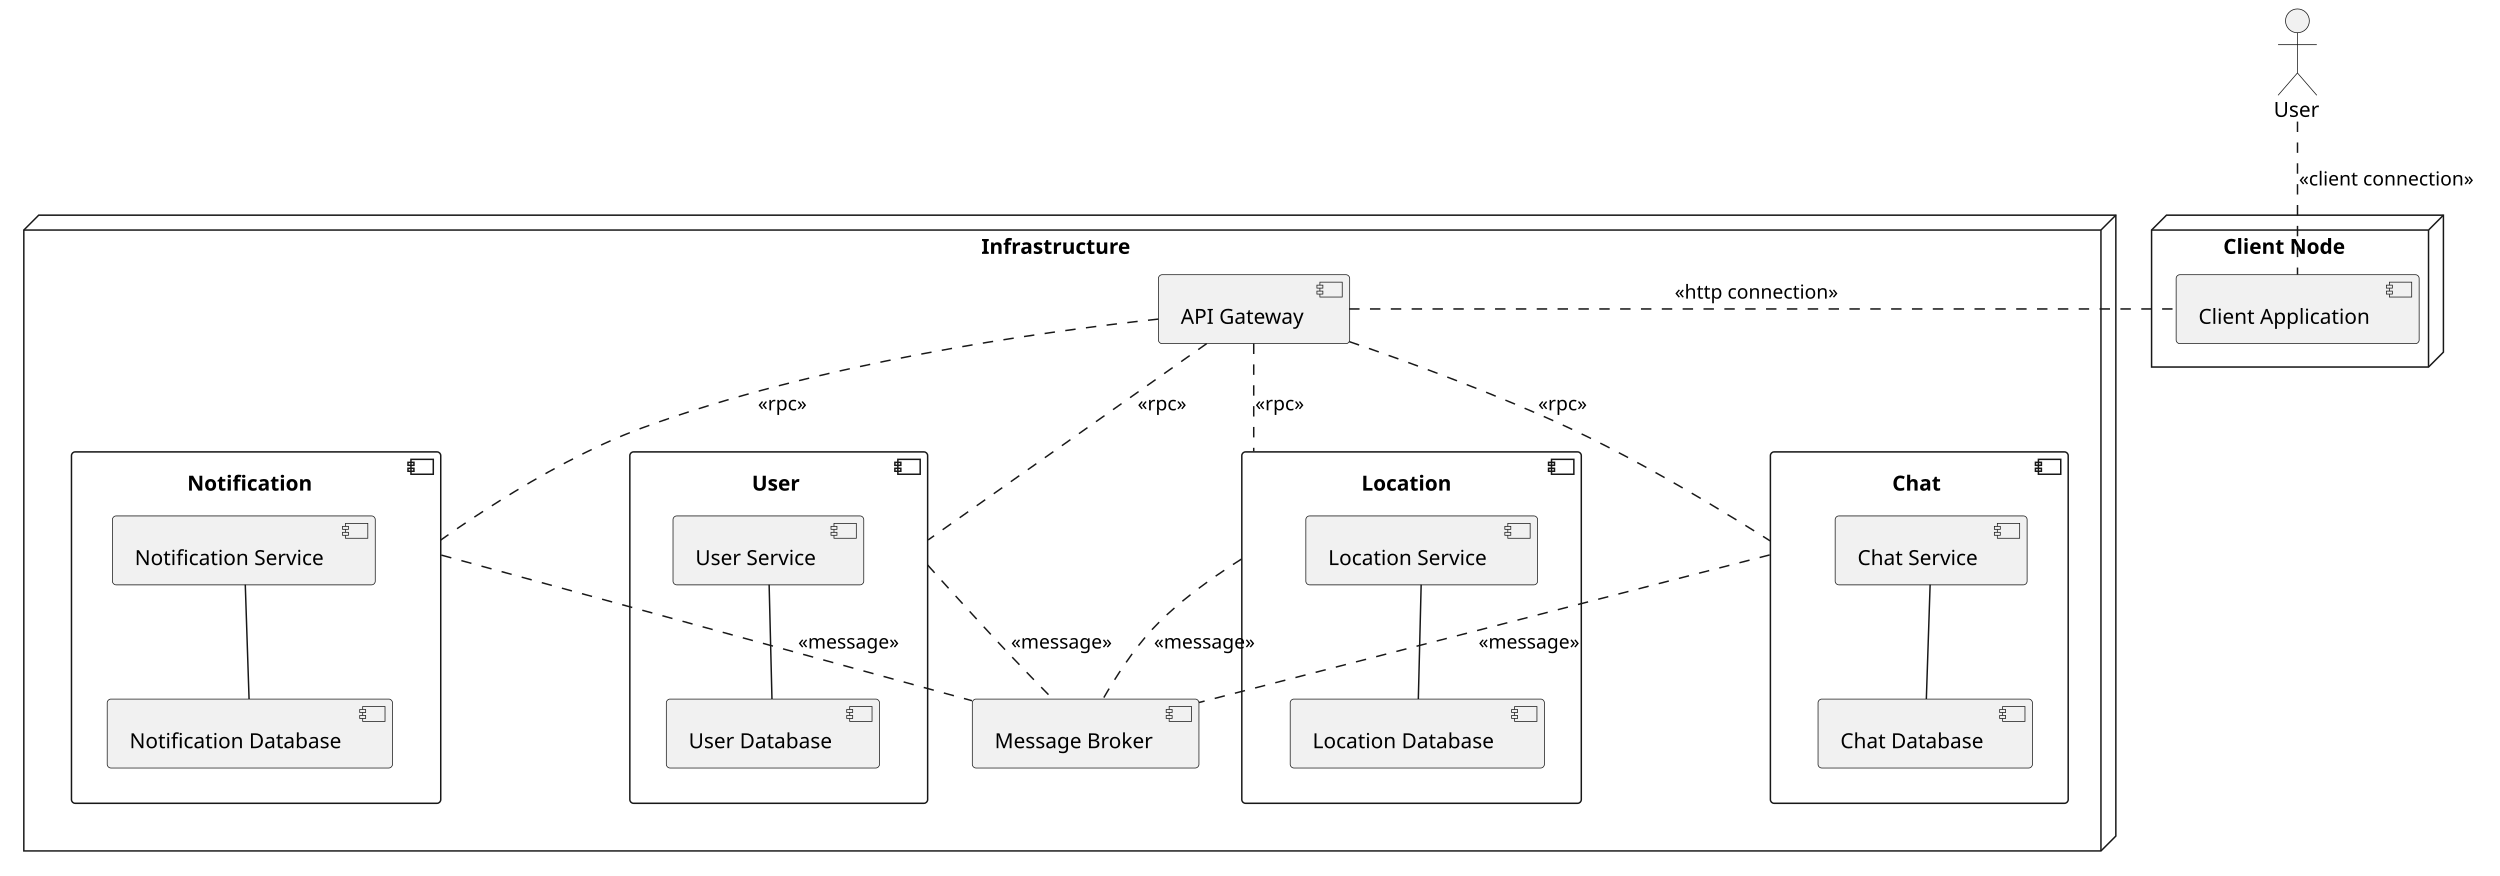
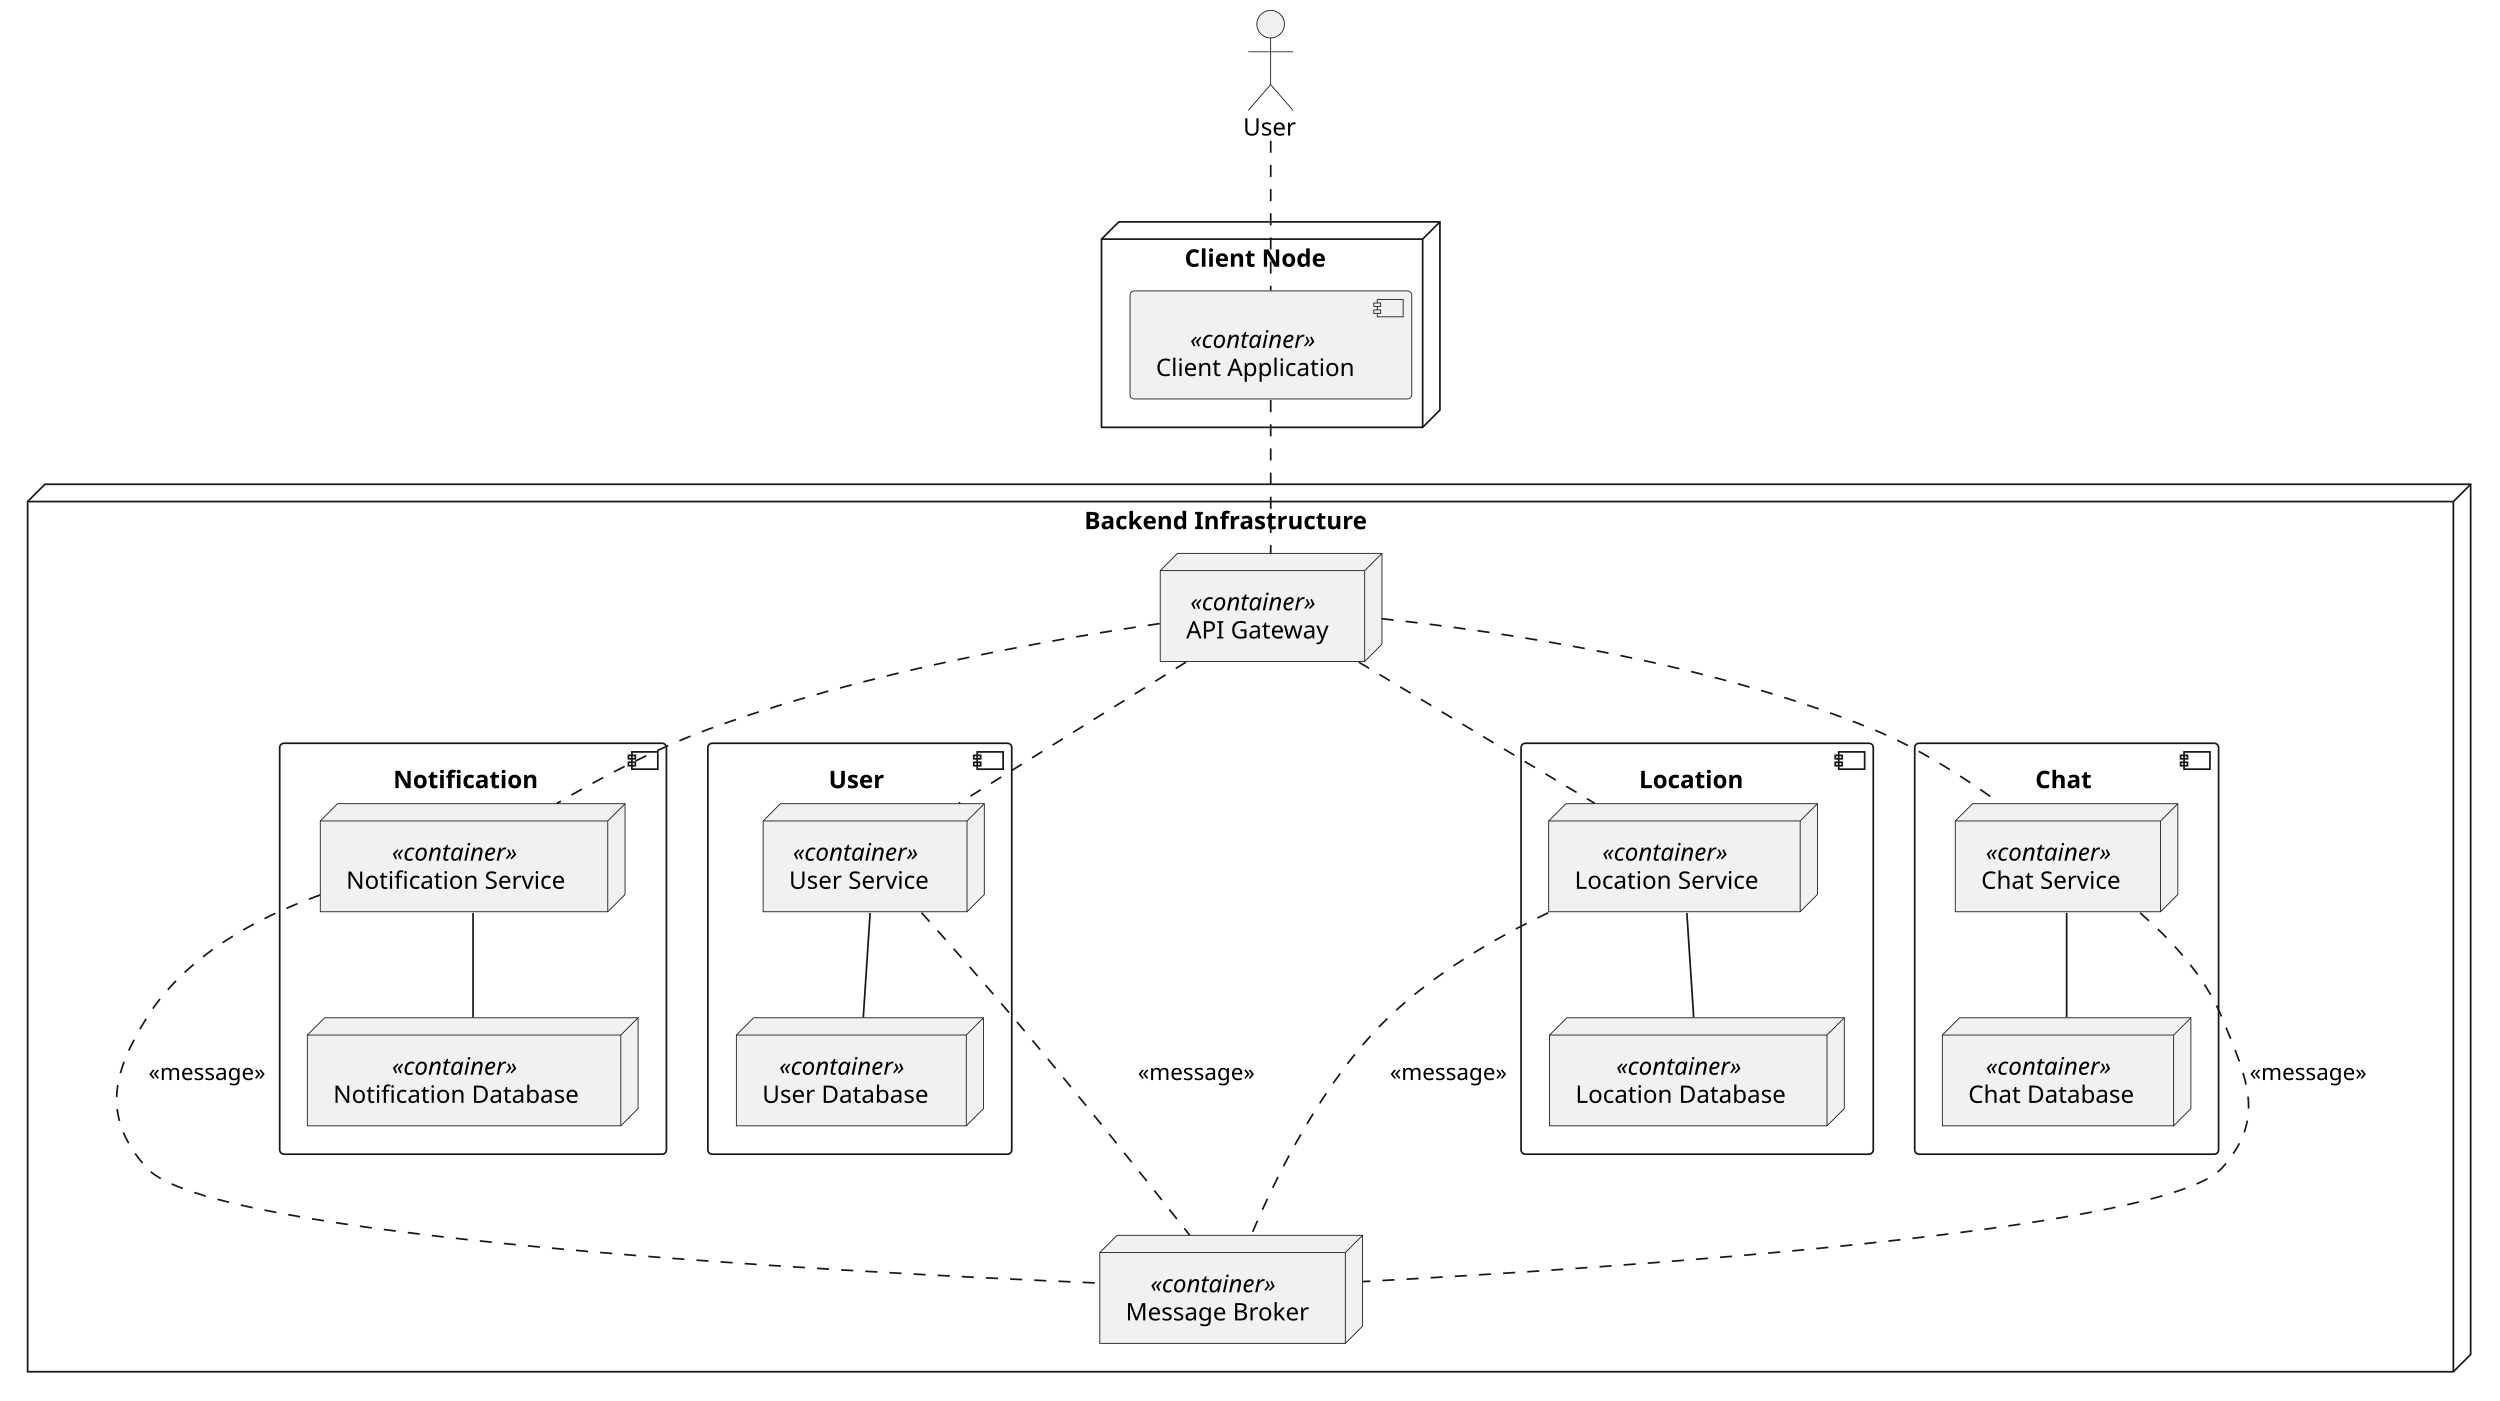
- <svg xmlns="http://www.w3.org/2000/svg" contentStyleType="text/css" data-diagram-type="DESCRIPTION" height="588px" preserveAspectRatio="none" style="width:1679px;height:588px;background:#FFFFFF;" version="1.1" viewBox="0 0 1679 588" width="1679px" zoomAndPan="magnify">
+ <svg xmlns="http://www.w3.org/2000/svg" contentStyleType="text/css" data-diagram-type="DESCRIPTION" height="811px" preserveAspectRatio="none" style="width:1448px;height:811px;background:#FFFFFF;" version="1.1" viewBox="0 0 1448 811" width="1448px" zoomAndPan="magnify">
  <defs />
  <g>
-     <g class="cluster" data-entity="CN" data-source-line="230" data-uid="ent0003" id="cluster_CN">
-       <polygon fill="none" points="1445,154.5,1455,144.5,1641,144.5,1641,236.5,1631,246.5,1445,246.5,1445,154.5" style="stroke:#181818;stroke-width:1;" />
-       <line style="stroke:#181818;stroke-width:1;" x1="1631" x2="1641" y1="154.5" y2="144.5" />
-       <line style="stroke:#181818;stroke-width:1;" x1="1445" x2="1631" y1="154.5" y2="154.5" />
-       <line style="stroke:#181818;stroke-width:1;" x1="1631" x2="1631" y1="154.5" y2="246.5" />
-       <text fill="#000000" font-family="sans-serif" font-size="14" font-weight="bold" lengthAdjust="spacing" textLength="91.752" x="1493.124" y="170.495">Client Node</text>
+     <g class="cluster" data-entity="CN" data-source-line="231" data-uid="ent0003" id="cluster_CN">
+       <polygon fill="none" points="638,138.5,648,128.5,834,128.5,834,237.5,824,247.5,638,247.5,638,138.5" style="stroke:#181818;stroke-width:1;" />
+       <line style="stroke:#181818;stroke-width:1;" x1="824" x2="834" y1="138.5" y2="128.5" />
+       <line style="stroke:#181818;stroke-width:1;" x1="638" x2="824" y1="138.5" y2="138.5" />
+       <line style="stroke:#181818;stroke-width:1;" x1="824" x2="824" y1="138.5" y2="247.5" />
+       <text fill="#000000" font-family="sans-serif" font-size="14" font-weight="bold" lengthAdjust="spacing" textLength="91.752" x="686.124" y="154.495">Client Node</text>
    </g>
    <g class="cluster" data-entity="INF" data-source-line="235" data-uid="ent0005" id="cluster_INF">
-       <polygon fill="none" points="16,154.5,26,144.5,1421,144.5,1421,561.5,1411,571.5,16,571.5,16,154.5" style="stroke:#181818;stroke-width:1;" />
-       <line style="stroke:#181818;stroke-width:1;" x1="1411" x2="1421" y1="154.5" y2="144.5" />
-       <line style="stroke:#181818;stroke-width:1;" x1="16" x2="1411" y1="154.5" y2="154.5" />
-       <line style="stroke:#181818;stroke-width:1;" x1="1411" x2="1411" y1="154.5" y2="571.5" />
-       <text fill="#000000" font-family="sans-serif" font-size="14" font-weight="bold" lengthAdjust="spacing" textLength="110.872" x="659.064" y="170.495">Infrastructure</text>
+       <polygon fill="none" points="16,290.5,26,280.5,1431,280.5,1431,784.5,1421,794.5,16,794.5,16,290.5" style="stroke:#181818;stroke-width:1;" />
+       <line style="stroke:#181818;stroke-width:1;" x1="1421" x2="1431" y1="290.5" y2="280.5" />
+       <line style="stroke:#181818;stroke-width:1;" x1="16" x2="1421" y1="290.5" y2="290.5" />
+       <line style="stroke:#181818;stroke-width:1;" x1="1421" x2="1421" y1="290.5" y2="794.5" />
+       <text fill="#000000" font-family="sans-serif" font-size="14" font-weight="bold" lengthAdjust="spacing" textLength="182.957" x="628.021" y="306.495">Backend Infrastructure</text>
    </g>
-     <g class="cluster" data-entity="NS" data-source-line="241" data-uid="ent0008" id="cluster_NS">
-       <rect fill="none" height="236" rx="2.5" ry="2.5" style="stroke:#181818;stroke-width:1;" width="248" x="48" y="303.5" />
-       <rect fill="none" height="10" style="stroke:#181818;stroke-width:1;" width="15" x="276" y="308.5" />
-       <rect fill="none" height="2" style="stroke:#181818;stroke-width:1;" width="4" x="274" y="310.5" />
-       <rect fill="none" height="2" style="stroke:#181818;stroke-width:1;" width="4" x="274" y="314.5" />
-       <text fill="#000000" font-family="sans-serif" font-size="14" font-weight="bold" lengthAdjust="spacing" textLength="92.538" x="125.731" y="329.495">Notification</text>
+     <g class="cluster" data-entity="NS" data-source-line="240" data-uid="ent0008" id="cluster_NS">
+       <rect fill="none" height="238" rx="2.5" ry="2.5" style="stroke:#181818;stroke-width:1;" width="224" x="162" y="430.5" />
+       <rect fill="none" height="10" style="stroke:#181818;stroke-width:1;" width="15" x="366" y="435.5" />
+       <rect fill="none" height="2" style="stroke:#181818;stroke-width:1;" width="4" x="364" y="437.5" />
+       <rect fill="none" height="2" style="stroke:#181818;stroke-width:1;" width="4" x="364" y="441.5" />
+       <text fill="#000000" font-family="sans-serif" font-size="14" font-weight="bold" lengthAdjust="spacing" textLength="92.538" x="227.731" y="456.495">Notification</text>
    </g>
-     <g class="cluster" data-entity="US" data-source-line="248" data-uid="ent0012" id="cluster_US">
-       <rect fill="none" height="236" rx="2.5" ry="2.5" style="stroke:#181818;stroke-width:1;" width="200" x="423" y="303.5" />
-       <rect fill="none" height="10" style="stroke:#181818;stroke-width:1;" width="15" x="603" y="308.5" />
-       <rect fill="none" height="2" style="stroke:#181818;stroke-width:1;" width="4" x="601" y="310.5" />
-       <rect fill="none" height="2" style="stroke:#181818;stroke-width:1;" width="4" x="601" y="314.5" />
-       <text fill="#000000" font-family="sans-serif" font-size="14" font-weight="bold" lengthAdjust="spacing" textLength="36.101" x="504.95" y="329.495">User</text>
+     <g class="cluster" data-entity="US" data-source-line="246" data-uid="ent0012" id="cluster_US">
+       <rect fill="none" height="238" rx="2.5" ry="2.5" style="stroke:#181818;stroke-width:1;" width="176" x="410" y="430.5" />
+       <rect fill="none" height="10" style="stroke:#181818;stroke-width:1;" width="15" x="566" y="435.5" />
+       <rect fill="none" height="2" style="stroke:#181818;stroke-width:1;" width="4" x="564" y="437.5" />
+       <rect fill="none" height="2" style="stroke:#181818;stroke-width:1;" width="4" x="564" y="441.5" />
+       <text fill="#000000" font-family="sans-serif" font-size="14" font-weight="bold" lengthAdjust="spacing" textLength="36.101" x="479.95" y="456.495">User</text>
    </g>
-     <g class="cluster" data-entity="LS" data-source-line="255" data-uid="ent0016" id="cluster_LS">
-       <rect fill="none" height="236" rx="2.5" ry="2.5" style="stroke:#181818;stroke-width:1;" width="228" x="834" y="303.5" />
-       <rect fill="none" height="10" style="stroke:#181818;stroke-width:1;" width="15" x="1042" y="308.5" />
-       <rect fill="none" height="2" style="stroke:#181818;stroke-width:1;" width="4" x="1040" y="310.5" />
-       <rect fill="none" height="2" style="stroke:#181818;stroke-width:1;" width="4" x="1040" y="314.5" />
-       <text fill="#000000" font-family="sans-serif" font-size="14" font-weight="bold" lengthAdjust="spacing" textLength="67.361" x="914.319" y="329.495">Location</text>
+     <g class="cluster" data-entity="LS" data-source-line="252" data-uid="ent0016" id="cluster_LS">
+       <rect fill="none" height="238" rx="2.5" ry="2.5" style="stroke:#181818;stroke-width:1;" width="204" x="881" y="430.5" />
+       <rect fill="none" height="10" style="stroke:#181818;stroke-width:1;" width="15" x="1065" y="435.5" />
+       <rect fill="none" height="2" style="stroke:#181818;stroke-width:1;" width="4" x="1063" y="437.5" />
+       <rect fill="none" height="2" style="stroke:#181818;stroke-width:1;" width="4" x="1063" y="441.5" />
+       <text fill="#000000" font-family="sans-serif" font-size="14" font-weight="bold" lengthAdjust="spacing" textLength="67.361" x="949.319" y="456.495">Location</text>
    </g>
-     <g class="cluster" data-entity="CS" data-source-line="262" data-uid="ent0020" id="cluster_CS">
-       <rect fill="none" height="236" rx="2.5" ry="2.5" style="stroke:#181818;stroke-width:1;" width="200" x="1189" y="303.5" />
-       <rect fill="none" height="10" style="stroke:#181818;stroke-width:1;" width="15" x="1369" y="308.5" />
-       <rect fill="none" height="2" style="stroke:#181818;stroke-width:1;" width="4" x="1367" y="310.5" />
-       <rect fill="none" height="2" style="stroke:#181818;stroke-width:1;" width="4" x="1367" y="314.5" />
-       <text fill="#000000" font-family="sans-serif" font-size="14" font-weight="bold" lengthAdjust="spacing" textLength="36.381" x="1270.81" y="329.495">Chat</text>
+     <g class="cluster" data-entity="CS" data-source-line="258" data-uid="ent0020" id="cluster_CS">
+       <rect fill="none" height="238" rx="2.5" ry="2.5" style="stroke:#181818;stroke-width:1;" width="176" x="1109" y="430.5" />
+       <rect fill="none" height="10" style="stroke:#181818;stroke-width:1;" width="15" x="1265" y="435.5" />
+       <rect fill="none" height="2" style="stroke:#181818;stroke-width:1;" width="4" x="1263" y="437.5" />
+       <rect fill="none" height="2" style="stroke:#181818;stroke-width:1;" width="4" x="1263" y="441.5" />
+       <text fill="#000000" font-family="sans-serif" font-size="14" font-weight="bold" lengthAdjust="spacing" textLength="36.381" x="1178.81" y="456.495">Chat</text>
    </g>
-     <g class="entity" data-entity="CA" data-source-line="231" data-uid="ent0004" id="entity_CA">
-       <rect fill="#F1F1F1" height="46.297" rx="2.5" ry="2.5" style="stroke:#181818;stroke-width:0.5;" width="163.204" x="1461.5" y="184.5" />
-       <rect fill="#F1F1F1" height="10" style="stroke:#181818;stroke-width:0.5;" width="15" x="1604.704" y="189.5" />
-       <rect fill="#F1F1F1" height="2" style="stroke:#181818;stroke-width:0.5;" width="4" x="1602.704" y="191.5" />
-       <rect fill="#F1F1F1" height="2" style="stroke:#181818;stroke-width:0.5;" width="4" x="1602.704" y="195.5" />
-       <text fill="#000000" font-family="sans-serif" font-size="14" lengthAdjust="spacing" textLength="123.204" x="1476.5" y="217.495">Client Application</text>
+     <g class="entity" data-entity="CA" data-source-line="232" data-uid="ent0004" id="entity_CA">
+       <rect fill="#F1F1F1" height="62.594" rx="2.5" ry="2.5" style="stroke:#181818;stroke-width:0.5;" width="163.204" x="654.5" y="168.5" />
+       <rect fill="#F1F1F1" height="10" style="stroke:#181818;stroke-width:0.5;" width="15" x="797.704" y="173.5" />
+       <rect fill="#F1F1F1" height="2" style="stroke:#181818;stroke-width:0.5;" width="4" x="795.704" y="175.5" />
+       <rect fill="#F1F1F1" height="2" style="stroke:#181818;stroke-width:0.5;" width="4" x="795.704" y="179.5" />
+       <text fill="#000000" font-family="sans-serif" font-size="14" font-style="italic" lengthAdjust="spacing" textLength="83.617" x="689.293" y="201.495">«container»</text>
+       <text fill="#000000" font-family="sans-serif" font-size="14" lengthAdjust="spacing" textLength="123.204" x="669.5" y="217.792">Client Application</text>
    </g>
-     <g class="entity" data-entity="AGW" data-source-line="238" data-uid="ent0006" id="entity_AGW">
-       <rect fill="#F1F1F1" height="46.297" rx="2.5" ry="2.5" style="stroke:#181818;stroke-width:0.5;" width="128.443" x="778" y="184.5" />
-       <rect fill="#F1F1F1" height="10" style="stroke:#181818;stroke-width:0.5;" width="15" x="886.443" y="189.5" />
-       <rect fill="#F1F1F1" height="2" style="stroke:#181818;stroke-width:0.5;" width="4" x="884.443" y="191.5" />
-       <rect fill="#F1F1F1" height="2" style="stroke:#181818;stroke-width:0.5;" width="4" x="884.443" y="195.5" />
-       <text fill="#000000" font-family="sans-serif" font-size="14" lengthAdjust="spacing" textLength="88.443" x="793" y="217.495">API Gateway</text>
+     <g class="entity" data-entity="AGW" data-source-line="237" data-uid="ent0006" id="entity_AGW">
+       <polygon fill="#F1F1F1" points="672,330.5,682,320.5,800.443,320.5,800.443,373.094,790.443,383.094,672,383.094,672,330.5" style="stroke:#181818;stroke-width:0.5;" />
+       <line style="stroke:#181818;stroke-width:0.5;" x1="790.443" x2="800.443" y1="330.5" y2="320.5" />
+       <line style="stroke:#181818;stroke-width:0.5;" x1="672" x2="790.443" y1="330.5" y2="330.5" />
+       <line style="stroke:#181818;stroke-width:0.5;" x1="790.443" x2="790.443" y1="330.5" y2="383.094" />
+       <text fill="#000000" font-family="sans-serif" font-size="14" font-style="italic" lengthAdjust="spacing" textLength="83.617" x="689.413" y="353.495">«container»</text>
+       <text fill="#000000" font-family="sans-serif" font-size="14" lengthAdjust="spacing" textLength="88.443" x="687" y="369.792">API Gateway</text>
    </g>
-     <g class="entity" data-entity="MB" data-source-line="239" data-uid="ent0007" id="entity_MB">
-       <rect fill="#F1F1F1" height="46.297" rx="2.5" ry="2.5" style="stroke:#181818;stroke-width:0.5;" width="152.212" x="653" y="469.5" />
-       <rect fill="#F1F1F1" height="10" style="stroke:#181818;stroke-width:0.5;" width="15" x="785.212" y="474.5" />
-       <rect fill="#F1F1F1" height="2" style="stroke:#181818;stroke-width:0.5;" width="4" x="783.212" y="476.5" />
-       <rect fill="#F1F1F1" height="2" style="stroke:#181818;stroke-width:0.5;" width="4" x="783.212" y="480.5" />
-       <text fill="#000000" font-family="sans-serif" font-size="14" lengthAdjust="spacing" textLength="112.212" x="668" y="502.495">Message Broker</text>
+     <g class="entity" data-entity="MB" data-source-line="238" data-uid="ent0007" id="entity_MB">
+       <polygon fill="#F1F1F1" points="637,725.5,647,715.5,789.212,715.5,789.212,768.094,779.212,778.094,637,778.094,637,725.5" style="stroke:#181818;stroke-width:0.5;" />
+       <line style="stroke:#181818;stroke-width:0.5;" x1="779.212" x2="789.212" y1="725.5" y2="715.5" />
+       <line style="stroke:#181818;stroke-width:0.5;" x1="637" x2="779.212" y1="725.5" y2="725.5" />
+       <line style="stroke:#181818;stroke-width:0.5;" x1="779.212" x2="779.212" y1="725.5" y2="778.094" />
+       <text fill="#000000" font-family="sans-serif" font-size="14" font-style="italic" lengthAdjust="spacing" textLength="83.617" x="666.297" y="748.495">«container»</text>
+       <text fill="#000000" font-family="sans-serif" font-size="14" lengthAdjust="spacing" textLength="112.212" x="652" y="764.792">Message Broker</text>
    </g>
-     <g class="entity" data-entity="NSI" data-source-line="242" data-uid="ent0009" id="entity_NSI">
-       <rect fill="#F1F1F1" height="46.297" rx="2.5" ry="2.5" style="stroke:#181818;stroke-width:0.5;" width="176.52" x="75.5" y="346.5" />
-       <rect fill="#F1F1F1" height="10" style="stroke:#181818;stroke-width:0.5;" width="15" x="232.02" y="351.5" />
-       <rect fill="#F1F1F1" height="2" style="stroke:#181818;stroke-width:0.5;" width="4" x="230.02" y="353.5" />
-       <rect fill="#F1F1F1" height="2" style="stroke:#181818;stroke-width:0.5;" width="4" x="230.02" y="357.5" />
-       <text fill="#000000" font-family="sans-serif" font-size="14" lengthAdjust="spacing" textLength="136.52" x="90.5" y="379.495">Notification Service</text>
+     <g class="entity" data-entity="NSI" data-source-line="241" data-uid="ent0009" id="entity_NSI">
+       <polygon fill="#F1F1F1" points="185.5,475.5,195.5,465.5,362.021,465.5,362.021,518.094,352.021,528.094,185.5,528.094,185.5,475.5" style="stroke:#181818;stroke-width:0.5;" />
+       <line style="stroke:#181818;stroke-width:0.5;" x1="352.021" x2="362.021" y1="475.5" y2="465.5" />
+       <line style="stroke:#181818;stroke-width:0.5;" x1="185.5" x2="352.021" y1="475.5" y2="475.5" />
+       <line style="stroke:#181818;stroke-width:0.5;" x1="352.021" x2="352.021" y1="475.5" y2="528.094" />
+       <text fill="#000000" font-family="sans-serif" font-size="14" font-style="italic" lengthAdjust="spacing" textLength="83.617" x="226.952" y="498.495">«container»</text>
+       <text fill="#000000" font-family="sans-serif" font-size="14" lengthAdjust="spacing" textLength="136.52" x="200.5" y="514.792">Notification Service</text>
    </g>
-     <g class="entity" data-entity="ND" data-source-line="243" data-uid="ent0010" id="entity_ND">
-       <rect fill="#F1F1F1" height="46.297" rx="2.5" ry="2.5" style="stroke:#181818;stroke-width:0.5;" width="191.58" x="72" y="469.5" />
-       <rect fill="#F1F1F1" height="10" style="stroke:#181818;stroke-width:0.5;" width="15" x="243.58" y="474.5" />
-       <rect fill="#F1F1F1" height="2" style="stroke:#181818;stroke-width:0.5;" width="4" x="241.58" y="476.5" />
-       <rect fill="#F1F1F1" height="2" style="stroke:#181818;stroke-width:0.5;" width="4" x="241.58" y="480.5" />
-       <text fill="#000000" font-family="sans-serif" font-size="14" lengthAdjust="spacing" textLength="151.58" x="87" y="502.495">Notification Database</text>
+     <g class="entity" data-entity="ND" data-source-line="242" data-uid="ent0010" id="entity_ND">
+       <polygon fill="#F1F1F1" points="178,599.5,188,589.5,369.58,589.5,369.58,642.094,359.58,652.094,178,652.094,178,599.5" style="stroke:#181818;stroke-width:0.5;" />
+       <line style="stroke:#181818;stroke-width:0.5;" x1="359.58" x2="369.58" y1="599.5" y2="589.5" />
+       <line style="stroke:#181818;stroke-width:0.5;" x1="178" x2="359.58" y1="599.5" y2="599.5" />
+       <line style="stroke:#181818;stroke-width:0.5;" x1="359.58" x2="359.58" y1="599.5" y2="652.094" />
+       <text fill="#000000" font-family="sans-serif" font-size="14" font-style="italic" lengthAdjust="spacing" textLength="83.617" x="226.981" y="622.495">«container»</text>
+       <text fill="#000000" font-family="sans-serif" font-size="14" lengthAdjust="spacing" textLength="151.58" x="193" y="638.792">Notification Database</text>
    </g>
-     <g class="entity" data-entity="USI" data-source-line="249" data-uid="ent0013" id="entity_USI">
-       <rect fill="#F1F1F1" height="46.297" rx="2.5" ry="2.5" style="stroke:#181818;stroke-width:0.5;" width="128.102" x="452" y="346.5" />
-       <rect fill="#F1F1F1" height="10" style="stroke:#181818;stroke-width:0.5;" width="15" x="560.102" y="351.5" />
-       <rect fill="#F1F1F1" height="2" style="stroke:#181818;stroke-width:0.5;" width="4" x="558.102" y="353.5" />
-       <rect fill="#F1F1F1" height="2" style="stroke:#181818;stroke-width:0.5;" width="4" x="558.102" y="357.5" />
-       <text fill="#000000" font-family="sans-serif" font-size="14" lengthAdjust="spacing" textLength="88.102" x="467" y="379.495">User Service</text>
+     <g class="entity" data-entity="USI" data-source-line="247" data-uid="ent0013" id="entity_USI">
+       <polygon fill="#F1F1F1" points="442,475.5,452,465.5,570.102,465.5,570.102,518.094,560.102,528.094,442,528.094,442,475.5" style="stroke:#181818;stroke-width:0.5;" />
+       <line style="stroke:#181818;stroke-width:0.5;" x1="560.102" x2="570.102" y1="475.5" y2="465.5" />
+       <line style="stroke:#181818;stroke-width:0.5;" x1="442" x2="560.102" y1="475.5" y2="475.5" />
+       <line style="stroke:#181818;stroke-width:0.5;" x1="560.102" x2="560.102" y1="475.5" y2="528.094" />
+       <text fill="#000000" font-family="sans-serif" font-size="14" font-style="italic" lengthAdjust="spacing" textLength="83.617" x="459.242" y="498.495">«container»</text>
+       <text fill="#000000" font-family="sans-serif" font-size="14" lengthAdjust="spacing" textLength="88.102" x="457" y="514.792">User Service</text>
    </g>
-     <g class="entity" data-entity="UD" data-source-line="250" data-uid="ent0014" id="entity_UD">
-       <rect fill="#F1F1F1" height="46.297" rx="2.5" ry="2.5" style="stroke:#181818;stroke-width:0.5;" width="143.161" x="447.5" y="469.5" />
-       <rect fill="#F1F1F1" height="10" style="stroke:#181818;stroke-width:0.5;" width="15" x="570.661" y="474.5" />
-       <rect fill="#F1F1F1" height="2" style="stroke:#181818;stroke-width:0.5;" width="4" x="568.661" y="476.5" />
-       <rect fill="#F1F1F1" height="2" style="stroke:#181818;stroke-width:0.5;" width="4" x="568.661" y="480.5" />
-       <text fill="#000000" font-family="sans-serif" font-size="14" lengthAdjust="spacing" textLength="103.161" x="462.5" y="502.495">User Database</text>
+     <g class="entity" data-entity="UD" data-source-line="248" data-uid="ent0014" id="entity_UD">
+       <polygon fill="#F1F1F1" points="426.5,599.5,436.5,589.5,569.661,589.5,569.661,642.094,559.661,652.094,426.5,652.094,426.5,599.5" style="stroke:#181818;stroke-width:0.5;" />
+       <line style="stroke:#181818;stroke-width:0.5;" x1="559.661" x2="569.661" y1="599.5" y2="589.5" />
+       <line style="stroke:#181818;stroke-width:0.5;" x1="426.5" x2="559.661" y1="599.5" y2="599.5" />
+       <line style="stroke:#181818;stroke-width:0.5;" x1="559.661" x2="559.661" y1="599.5" y2="652.094" />
+       <text fill="#000000" font-family="sans-serif" font-size="14" font-style="italic" lengthAdjust="spacing" textLength="83.617" x="451.272" y="622.495">«container»</text>
+       <text fill="#000000" font-family="sans-serif" font-size="14" lengthAdjust="spacing" textLength="103.161" x="441.5" y="638.792">User Database</text>
    </g>
-     <g class="entity" data-entity="LSI" data-source-line="256" data-uid="ent0017" id="entity_LSI">
-       <rect fill="#F1F1F1" height="46.297" rx="2.5" ry="2.5" style="stroke:#181818;stroke-width:0.5;" width="155.65" x="877" y="346.5" />
-       <rect fill="#F1F1F1" height="10" style="stroke:#181818;stroke-width:0.5;" width="15" x="1012.65" y="351.5" />
-       <rect fill="#F1F1F1" height="2" style="stroke:#181818;stroke-width:0.5;" width="4" x="1010.65" y="353.5" />
-       <rect fill="#F1F1F1" height="2" style="stroke:#181818;stroke-width:0.5;" width="4" x="1010.65" y="357.5" />
-       <text fill="#000000" font-family="sans-serif" font-size="14" lengthAdjust="spacing" textLength="115.65" x="892" y="379.495">Location Service</text>
+     <g class="entity" data-entity="LSI" data-source-line="253" data-uid="ent0017" id="entity_LSI">
+       <polygon fill="#F1F1F1" points="897,475.5,907,465.5,1052.65,465.5,1052.65,518.094,1042.65,528.094,897,528.094,897,475.5" style="stroke:#181818;stroke-width:0.5;" />
+       <line style="stroke:#181818;stroke-width:0.5;" x1="1042.65" x2="1052.65" y1="475.5" y2="465.5" />
+       <line style="stroke:#181818;stroke-width:0.5;" x1="897" x2="1042.65" y1="475.5" y2="475.5" />
+       <line style="stroke:#181818;stroke-width:0.5;" x1="1042.65" x2="1042.65" y1="475.5" y2="528.094" />
+       <text fill="#000000" font-family="sans-serif" font-size="14" font-style="italic" lengthAdjust="spacing" textLength="83.617" x="928.017" y="498.495">«container»</text>
+       <text fill="#000000" font-family="sans-serif" font-size="14" lengthAdjust="spacing" textLength="115.65" x="912" y="514.792">Location Service</text>
    </g>
-     <g class="entity" data-entity="LD" data-source-line="257" data-uid="ent0018" id="entity_LD">
-       <rect fill="#F1F1F1" height="46.297" rx="2.5" ry="2.5" style="stroke:#181818;stroke-width:0.5;" width="170.71" x="866.5" y="469.5" />
-       <rect fill="#F1F1F1" height="10" style="stroke:#181818;stroke-width:0.5;" width="15" x="1017.21" y="474.5" />
-       <rect fill="#F1F1F1" height="2" style="stroke:#181818;stroke-width:0.5;" width="4" x="1015.21" y="476.5" />
-       <rect fill="#F1F1F1" height="2" style="stroke:#181818;stroke-width:0.5;" width="4" x="1015.21" y="480.5" />
-       <text fill="#000000" font-family="sans-serif" font-size="14" lengthAdjust="spacing" textLength="130.71" x="881.5" y="502.495">Location Database</text>
+     <g class="entity" data-entity="LD" data-source-line="254" data-uid="ent0018" id="entity_LD">
+       <polygon fill="#F1F1F1" points="897.5,599.5,907.5,589.5,1068.21,589.5,1068.21,642.094,1058.21,652.094,897.5,652.094,897.5,599.5" style="stroke:#181818;stroke-width:0.5;" />
+       <line style="stroke:#181818;stroke-width:0.5;" x1="1058.21" x2="1068.21" y1="599.5" y2="589.5" />
+       <line style="stroke:#181818;stroke-width:0.5;" x1="897.5" x2="1058.21" y1="599.5" y2="599.5" />
+       <line style="stroke:#181818;stroke-width:0.5;" x1="1058.21" x2="1058.21" y1="599.5" y2="652.094" />
+       <text fill="#000000" font-family="sans-serif" font-size="14" font-style="italic" lengthAdjust="spacing" textLength="83.617" x="936.046" y="622.495">«container»</text>
+       <text fill="#000000" font-family="sans-serif" font-size="14" lengthAdjust="spacing" textLength="130.71" x="912.5" y="638.792">Location Database</text>
    </g>
-     <g class="entity" data-entity="CSI" data-source-line="263" data-uid="ent0021" id="entity_CSI">
-       <rect fill="#F1F1F1" height="46.297" rx="2.5" ry="2.5" style="stroke:#181818;stroke-width:0.5;" width="128.908" x="1232.5" y="346.5" />
-       <rect fill="#F1F1F1" height="10" style="stroke:#181818;stroke-width:0.5;" width="15" x="1341.408" y="351.5" />
-       <rect fill="#F1F1F1" height="2" style="stroke:#181818;stroke-width:0.5;" width="4" x="1339.408" y="353.5" />
-       <rect fill="#F1F1F1" height="2" style="stroke:#181818;stroke-width:0.5;" width="4" x="1339.408" y="357.5" />
-       <text fill="#000000" font-family="sans-serif" font-size="14" lengthAdjust="spacing" textLength="88.908" x="1247.5" y="379.495">Chat Service</text>
+     <g class="entity" data-entity="CSI" data-source-line="259" data-uid="ent0021" id="entity_CSI">
+       <polygon fill="#F1F1F1" points="1132.5,475.5,1142.5,465.5,1261.408,465.5,1261.408,518.094,1251.408,528.094,1132.5,528.094,1132.5,475.5" style="stroke:#181818;stroke-width:0.5;" />
+       <line style="stroke:#181818;stroke-width:0.5;" x1="1251.408" x2="1261.408" y1="475.5" y2="465.5" />
+       <line style="stroke:#181818;stroke-width:0.5;" x1="1132.5" x2="1251.408" y1="475.5" y2="475.5" />
+       <line style="stroke:#181818;stroke-width:0.5;" x1="1251.408" x2="1251.408" y1="475.5" y2="528.094" />
+       <text fill="#000000" font-family="sans-serif" font-size="14" font-style="italic" lengthAdjust="spacing" textLength="83.617" x="1150.146" y="498.495">«container»</text>
+       <text fill="#000000" font-family="sans-serif" font-size="14" lengthAdjust="spacing" textLength="88.908" x="1147.5" y="514.792">Chat Service</text>
    </g>
-     <g class="entity" data-entity="CD" data-source-line="264" data-uid="ent0022" id="entity_CD">
-       <rect fill="#F1F1F1" height="46.297" rx="2.5" ry="2.5" style="stroke:#181818;stroke-width:0.5;" width="143.968" x="1221" y="469.5" />
-       <rect fill="#F1F1F1" height="10" style="stroke:#181818;stroke-width:0.5;" width="15" x="1344.968" y="474.5" />
-       <rect fill="#F1F1F1" height="2" style="stroke:#181818;stroke-width:0.5;" width="4" x="1342.968" y="476.5" />
-       <rect fill="#F1F1F1" height="2" style="stroke:#181818;stroke-width:0.5;" width="4" x="1342.968" y="480.5" />
-       <text fill="#000000" font-family="sans-serif" font-size="14" lengthAdjust="spacing" textLength="103.968" x="1236" y="502.495">Chat Database</text>
+     <g class="entity" data-entity="CD" data-source-line="260" data-uid="ent0022" id="entity_CD">
+       <polygon fill="#F1F1F1" points="1125,599.5,1135,589.5,1268.968,589.5,1268.968,642.094,1258.968,652.094,1125,652.094,1125,599.5" style="stroke:#181818;stroke-width:0.5;" />
+       <line style="stroke:#181818;stroke-width:0.5;" x1="1258.968" x2="1268.968" y1="599.5" y2="589.5" />
+       <line style="stroke:#181818;stroke-width:0.5;" x1="1125" x2="1258.968" y1="599.5" y2="599.5" />
+       <line style="stroke:#181818;stroke-width:0.5;" x1="1258.968" x2="1258.968" y1="599.5" y2="652.094" />
+       <text fill="#000000" font-family="sans-serif" font-size="14" font-style="italic" lengthAdjust="spacing" textLength="83.617" x="1150.175" y="622.495">«container»</text>
+       <text fill="#000000" font-family="sans-serif" font-size="14" lengthAdjust="spacing" textLength="103.968" x="1140" y="638.792">Chat Database</text>
    </g>
    <g class="entity" data-entity="U" data-source-line="229" data-uid="ent0002" id="entity_U">
-       <ellipse cx="1542.955" cy="14" fill="#F1F1F1" rx="8" ry="8" style="stroke:#181818;stroke-width:0.5;" />
-       <path d="M1542.955,22 L1542.955,49 M1529.955,30 L1555.955,30 M1542.955,49 L1529.955,64 M1542.955,49 L1555.955,64" fill="none" style="stroke:#181818;stroke-width:0.5;" />
-       <text fill="#000000" font-family="sans-serif" font-size="14" lengthAdjust="spacing" textLength="31.91" x="1527" y="78.495">User</text>
+       <ellipse cx="735.955" cy="14" fill="#F1F1F1" rx="8" ry="8" style="stroke:#181818;stroke-width:0.5;" />
+       <path d="M735.955,22 L735.955,49 M722.955,30 L748.955,30 M735.955,49 L722.955,64 M735.955,49 L748.955,64" fill="none" style="stroke:#181818;stroke-width:0.5;" />
+       <text fill="#000000" font-family="sans-serif" font-size="14" lengthAdjust="spacing" textLength="31.91" x="720" y="78.495">User</text>
    </g>
-     <g class="link" data-entity-1="NSI" data-entity-2="ND" data-source-line="245" data-uid="lnk11" id="link_NSI_ND">
-       <path d="M164.73,392.69 C165.46,414.53 166.55,447.66 167.27,469.45" fill="none" id="NSI-ND" style="stroke:#181818;stroke-width:1;" />
+     <g class="link" data-entity-1="NSI" data-entity-2="ND" data-source-line="243" data-uid="lnk11" id="link_NSI_ND">
+       <path d="M274,528.79 C274,547.28 274,570.73 274,589.22" fill="none" id="NSI-ND" style="stroke:#181818;stroke-width:1;" />
    </g>
-     <g class="link" data-entity-1="USI" data-entity-2="UD" data-source-line="252" data-uid="lnk15" id="link_USI_UD">
-       <path d="M516.55,392.69 C517.09,414.53 517.91,447.66 518.45,469.45" fill="none" id="USI-UD" style="stroke:#181818;stroke-width:1;" />
+     <g class="link" data-entity-1="USI" data-entity-2="UD" data-source-line="249" data-uid="lnk15" id="link_USI_UD">
+       <path d="M503.98,528.79 C502.77,547.28 501.23,570.73 500.02,589.22" fill="none" id="USI-UD" style="stroke:#181818;stroke-width:1;" />
    </g>
-     <g class="link" data-entity-1="LSI" data-entity-2="LD" data-source-line="259" data-uid="lnk19" id="link_LSI_LD">
-       <path d="M954.45,392.69 C953.91,414.53 953.09,447.66 952.55,469.45" fill="none" id="LSI-LD" style="stroke:#181818;stroke-width:1;" />
+     <g class="link" data-entity-1="LSI" data-entity-2="LD" data-source-line="255" data-uid="lnk19" id="link_LSI_LD">
+       <path d="M977.02,528.79 C978.23,547.28 979.77,570.73 980.98,589.22" fill="none" id="LSI-LD" style="stroke:#181818;stroke-width:1;" />
    </g>
-     <g class="link" data-entity-1="CSI" data-entity-2="CD" data-source-line="266" data-uid="lnk23" id="link_CSI_CD">
-       <path d="M1296.27,392.69 C1295.54,414.53 1294.45,447.66 1293.73,469.45" fill="none" id="CSI-CD" style="stroke:#181818;stroke-width:1;" />
+     <g class="link" data-entity-1="CSI" data-entity-2="CD" data-source-line="261" data-uid="lnk23" id="link_CSI_CD">
+       <path d="M1197,528.79 C1197,547.28 1197,570.73 1197,589.22" fill="none" id="CSI-CD" style="stroke:#181818;stroke-width:1;" />
    </g>
-     <g class="link" data-entity-1="LS" data-entity-2="MB" data-source-line="269" data-uid="lnk24" id="link_LS_MB">
-       <path d="M833.955,375.36 C833.885,375.404 833.815,375.448 833.745,375.492 C829.222,378.317 823.166,382.23 816.404,386.942 C802.88,396.368 786.535,408.99 774,422.5 C760.87,436.65 749.07,455.07 740.86,469.31" fill="none" id="LS-MB" style="stroke:#181818;stroke-width:1;stroke-dasharray:7.0,7.0;" />
-       <text fill="#000000" font-family="sans-serif" font-size="13" lengthAdjust="spacing" textLength="74.331" x="775" y="435.567">«message»</text>
+     <g class="link" data-entity-1="LSI" data-entity-2="MB" data-source-line="264" data-uid="lnk24" id="link_LSI_MB">
+       <path d="M896.72,528.65 C865.33,543.64 830.41,564.01 804,589.5 C766.35,625.84 739.18,681.11 724.78,715.32" fill="none" id="LSI-MB" style="stroke:#181818;stroke-width:1;stroke-dasharray:7.0,7.0;" />
+       <text fill="#000000" font-family="sans-serif" font-size="13" lengthAdjust="spacing" textLength="74.331" x="805" y="625.567">«message»</text>
    </g>
-     <g class="link" data-entity-1="CS" data-entity-2="MB" data-source-line="270" data-uid="lnk25" id="link_CS_MB">
-       <path d="M1188.546,372.682 C1188.349,372.733 1188.148,372.785 1187.944,372.838 C1187.536,372.943 1187.115,373.052 1186.681,373.164 C1185.814,373.389 1184.895,373.626 1183.927,373.876 C1176.183,375.879 1165.265,378.701 1151.904,382.156 C1125.182,389.065 1088.686,398.501 1048.256,408.954 C967.398,429.86 870.805,454.835 805.2,471.8" fill="none" id="CS-MB" style="stroke:#181818;stroke-width:1;stroke-dasharray:7.0,7.0;" />
-       <text fill="#000000" font-family="sans-serif" font-size="13" lengthAdjust="spacing" textLength="74.331" x="993" y="435.567">«message»</text>
+     <g class="link" data-entity-1="CSI" data-entity-2="MB" data-source-line="265" data-uid="lnk25" id="link_CSI_MB">
+       <path d="M1239.52,528.7 C1257.81,544.55 1277.21,565.58 1287,589.5 C1301.65,625.28 1312.65,647.56 1287,676.5 C1254.5,713.17 937.68,734.33 789.14,742.31" fill="none" id="CSI-MB" style="stroke:#181818;stroke-width:1;stroke-dasharray:7.0,7.0;" />
+       <text fill="#000000" font-family="sans-serif" font-size="13" lengthAdjust="spacing" textLength="74.331" x="1303" y="625.567">«message»</text>
    </g>
-     <g class="link" data-entity-1="NS" data-entity-2="MB" data-source-line="271" data-uid="lnk26" id="link_NS_MB">
-       <path d="M296.354,372.791 C296.73,372.894 297.118,373.001 297.518,373.111 C298.318,373.33 299.165,373.563 300.058,373.808 C307.2,375.767 317.269,378.53 329.602,381.914 C354.269,388.683 387.991,397.936 425.46,408.216 C500.397,428.777 590.32,453.45 652.75,470.58" fill="none" id="NS-MB" style="stroke:#181818;stroke-width:1;stroke-dasharray:7.0,7.0;" />
-       <text fill="#000000" font-family="sans-serif" font-size="13" lengthAdjust="spacing" textLength="74.331" x="536" y="435.567">«message»</text>
+     <g class="link" data-entity-1="NSI" data-entity-2="MB" data-source-line="266" data-uid="lnk26" id="link_NSI_MB">
+       <path d="M185.42,518.37 C147.67,531.91 107.27,553.98 85,589.5 C64.46,622.26 59.21,647.69 85,676.5 C121.24,716.98 477.54,736.43 636.78,743.16" fill="none" id="NSI-MB" style="stroke:#181818;stroke-width:1;stroke-dasharray:7.0,7.0;" />
+       <text fill="#000000" font-family="sans-serif" font-size="13" lengthAdjust="spacing" textLength="74.331" x="86" y="625.567">«message»</text>
    </g>
-     <g class="link" data-entity-1="US" data-entity-2="MB" data-source-line="272" data-uid="lnk27" id="link_US_MB">
-       <path d="M623.018,379.484 C623.146,379.626 623.275,379.77 623.405,379.916 C623.926,380.497 624.467,381.101 625.028,381.726 C626.149,382.976 627.347,384.31 628.612,385.718 C631.144,388.533 633.947,391.643 636.95,394.964 C648.962,408.245 664.175,424.89 678,439.5 C687.39,449.42 697.93,460.22 706.98,469.4" fill="none" id="US-MB" style="stroke:#181818;stroke-width:1;stroke-dasharray:7.0,7.0;" />
-       <text fill="#000000" font-family="sans-serif" font-size="13" lengthAdjust="spacing" textLength="74.331" x="679" y="435.567">«message»</text>
+     <g class="link" data-entity-1="USI" data-entity-2="MB" data-source-line="267" data-uid="lnk27" id="link_USI_MB">
+       <path d="M533.73,528.6 C549.55,546.23 569.62,568.91 587,589.5 C623.34,632.54 663.98,683.56 689.03,715.36" fill="none" id="USI-MB" style="stroke:#181818;stroke-width:1;stroke-dasharray:7.0,7.0;" />
+       <text fill="#000000" font-family="sans-serif" font-size="13" lengthAdjust="spacing" textLength="74.331" x="659" y="625.567">«message»</text>
    </g>
-     <g class="link" data-entity-1="AGW" data-entity-2="US" data-source-line="274" data-uid="lnk28" id="link_AGW_US">
-       <path d="M810.44,230.75 C779.74,252.385 731.915,286.092 691.26,314.748 C670.933,329.075 652.398,342.139 638.692,351.8 C635.265,354.215 632.141,356.418 629.366,358.374 C627.978,359.352 626.678,360.269 625.471,361.119 C624.867,361.545 624.287,361.954 623.731,362.346 C623.592,362.444 623.454,362.541 623.318,362.637" fill="none" id="AGW-US" style="stroke:#181818;stroke-width:1;stroke-dasharray:7.0,7.0;" />
-       <text fill="#000000" font-family="sans-serif" font-size="13" lengthAdjust="spacing" textLength="36.651" x="764" y="275.567">«rpc»</text>
+     <g class="link" data-entity-1="AGW" data-entity-2="USI" data-source-line="269" data-uid="lnk28" id="link_AGW_USI">
+       <path d="M686.94,383.5 C648.15,407.62 594.25,441.13 555.38,465.3" fill="none" id="AGW-USI" style="stroke:#181818;stroke-width:1;stroke-dasharray:7.0,7.0;" />
    </g>
-     <g class="link" data-entity-1="AGW" data-entity-2="LS" data-source-line="275" data-uid="lnk29" id="link_AGW_LS">
-       <path d="M842,230.75 C842,241.567 842,255.403 842,270.116 C842,277.473 842,285.049 842,292.577 C842,294.458 842,296.337 842,298.209 C842,299.145 842,300.079 842,301.011 C842,301.477 842,301.942 842,302.406 C842,302.639 842,302.871 842,303.103" fill="none" id="AGW-LS" style="stroke:#181818;stroke-width:1;stroke-dasharray:7.0,7.0;" />
-       <text fill="#000000" font-family="sans-serif" font-size="13" lengthAdjust="spacing" textLength="36.651" x="843" y="275.567">«rpc»</text>
+     <g class="link" data-entity-1="AGW" data-entity-2="LSI" data-source-line="270" data-uid="lnk29" id="link_AGW_LSI">
+       <path d="M786.98,383.5 C827.28,407.62 883.3,441.13 923.69,465.3" fill="none" id="AGW-LSI" style="stroke:#181818;stroke-width:1;stroke-dasharray:7.0,7.0;" />
    </g>
-     <g class="link" data-entity-1="AGW" data-entity-2="CS" data-source-line="276" data-uid="lnk30" id="link_AGW_CS">
-       <path d="M906.16,229.43 C948.77,244.05 1005.58,264.94 1054,287.5 C1086.585,302.685 1121.735,322.545 1149.031,338.799 C1162.679,346.926 1174.364,354.151 1182.783,359.44 C1184.888,360.762 1186.788,361.963 1188.465,363.027 C1188.569,363.093 1188.673,363.159 1188.776,363.224" fill="none" id="AGW-CS" style="stroke:#181818;stroke-width:1;stroke-dasharray:7.0,7.0;" />
-       <text fill="#000000" font-family="sans-serif" font-size="13" lengthAdjust="spacing" textLength="36.651" x="1033" y="275.567">«rpc»</text>
+     <g class="link" data-entity-1="AGW" data-entity-2="CSI" data-source-line="271" data-uid="lnk30" id="link_AGW_CSI">
+       <path d="M800.21,358.35 C871.88,366 990.24,383.7 1085,422.5 C1111.15,433.21 1137.71,450.31 1158.39,465.32" fill="none" id="AGW-CSI" style="stroke:#181818;stroke-width:1;stroke-dasharray:7.0,7.0;" />
    </g>
-     <g class="link" data-entity-1="AGW" data-entity-2="NS" data-source-line="277" data-uid="lnk31" id="link_AGW_NS">
-       <path d="M777.96,214.3 C695.61,223.21 549.14,244.02 431,287.5 C397.26,299.915 362.092,319.73 335.075,336.654 C321.566,345.116 310.095,352.855 301.858,358.584 C299.799,360.017 297.942,361.324 296.306,362.485 C296.204,362.558 296.103,362.63 296.002,362.701" fill="none" id="AGW-NS" style="stroke:#181818;stroke-width:1;stroke-dasharray:7.0,7.0;" />
-       <text fill="#000000" font-family="sans-serif" font-size="13" lengthAdjust="spacing" textLength="36.651" x="509" y="275.567">«rpc»</text>
+     <g class="link" data-entity-1="AGW" data-entity-2="NSI" data-source-line="272" data-uid="lnk31" id="link_AGW_NSI">
+       <path d="M671.69,361.17 C604.82,370.94 497.84,390.16 410,422.5 C379.65,433.67 347.74,450.61 322.46,465.41" fill="none" id="AGW-NSI" style="stroke:#181818;stroke-width:1;stroke-dasharray:7.0,7.0;" />
    </g>
-     <g class="link" data-entity-1="AGW" data-entity-2="CA" data-source-line="280" data-uid="lnk32" id="link_AGW_CA">
-       <path d="M906.07,207.5 C1033.91,207.5 1320.49,207.5 1461.49,207.5" fill="none" id="AGW-CA" style="stroke:#181818;stroke-width:1;stroke-dasharray:7.0,7.0;" />
-       <text fill="#000000" font-family="sans-serif" font-size="13" lengthAdjust="spacing" textLength="118.352" x="1124.75" y="200.567">«http connection»</text>
+     <g class="link" data-entity-1="CA" data-entity-2="AGW" data-source-line="275" data-uid="lnk33" id="link_CA_AGW">
+       <path d="M736,231.72 C736,257.6 736,294.45 736,320.32" fill="none" id="CA-AGW" style="stroke:#181818;stroke-width:1;stroke-dasharray:7.0,7.0;" />
    </g>
-     <g class="link" data-entity-1="U" data-entity-2="CA" data-source-line="281" data-uid="lnk33" id="link_U_CA">
-       <path d="M1543,81.67 C1543,113.43 1543,158.05 1543,184.45" fill="none" id="U-CA" style="stroke:#181818;stroke-width:1;stroke-dasharray:7.0,7.0;" />
-       <text fill="#000000" font-family="sans-serif" font-size="13" lengthAdjust="spacing" textLength="127.372" x="1544" y="124.567">«client connection»</text>
+     <g class="link" data-entity-1="U" data-entity-2="CA" data-source-line="276" data-uid="lnk34" id="link_U_CA">
+       <path d="M736,81.51 C736,108.02 736,143.31 736,168.27" fill="none" id="U-CA" style="stroke:#181818;stroke-width:1;stroke-dasharray:7.0,7.0;" />
    </g>
  </g>
</svg>
